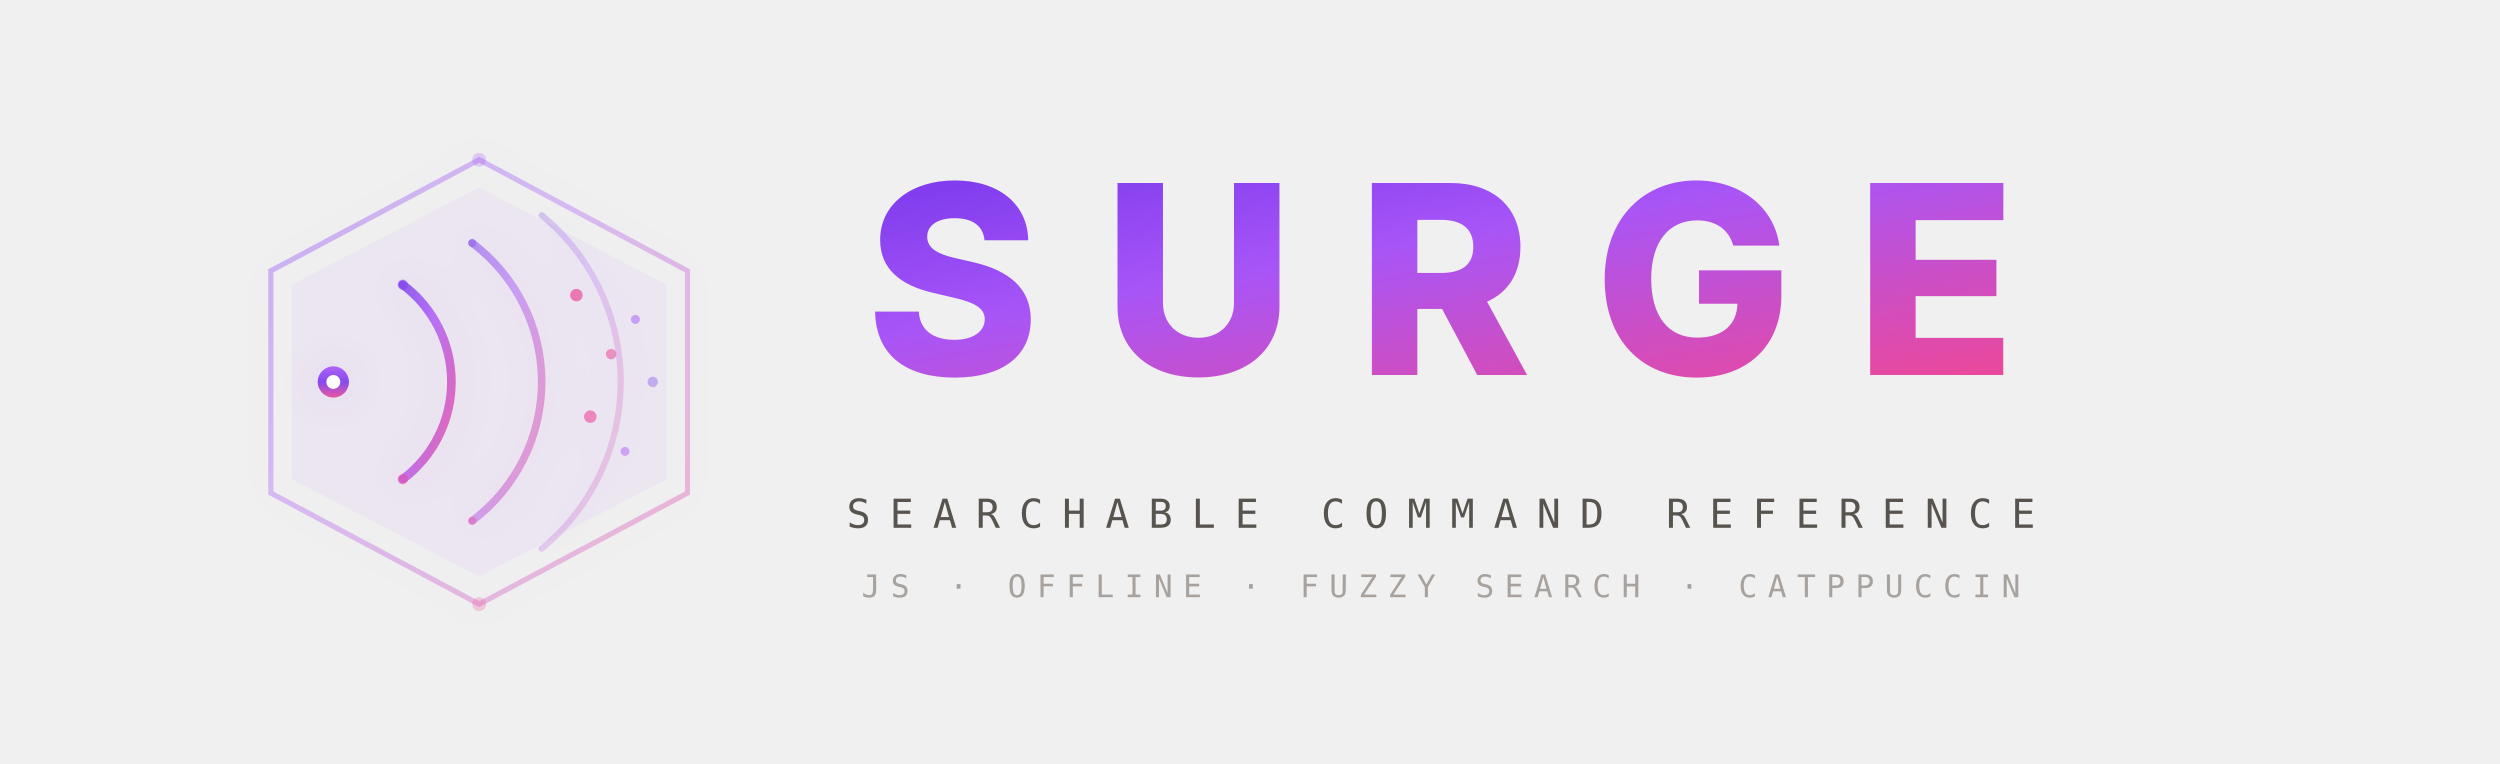
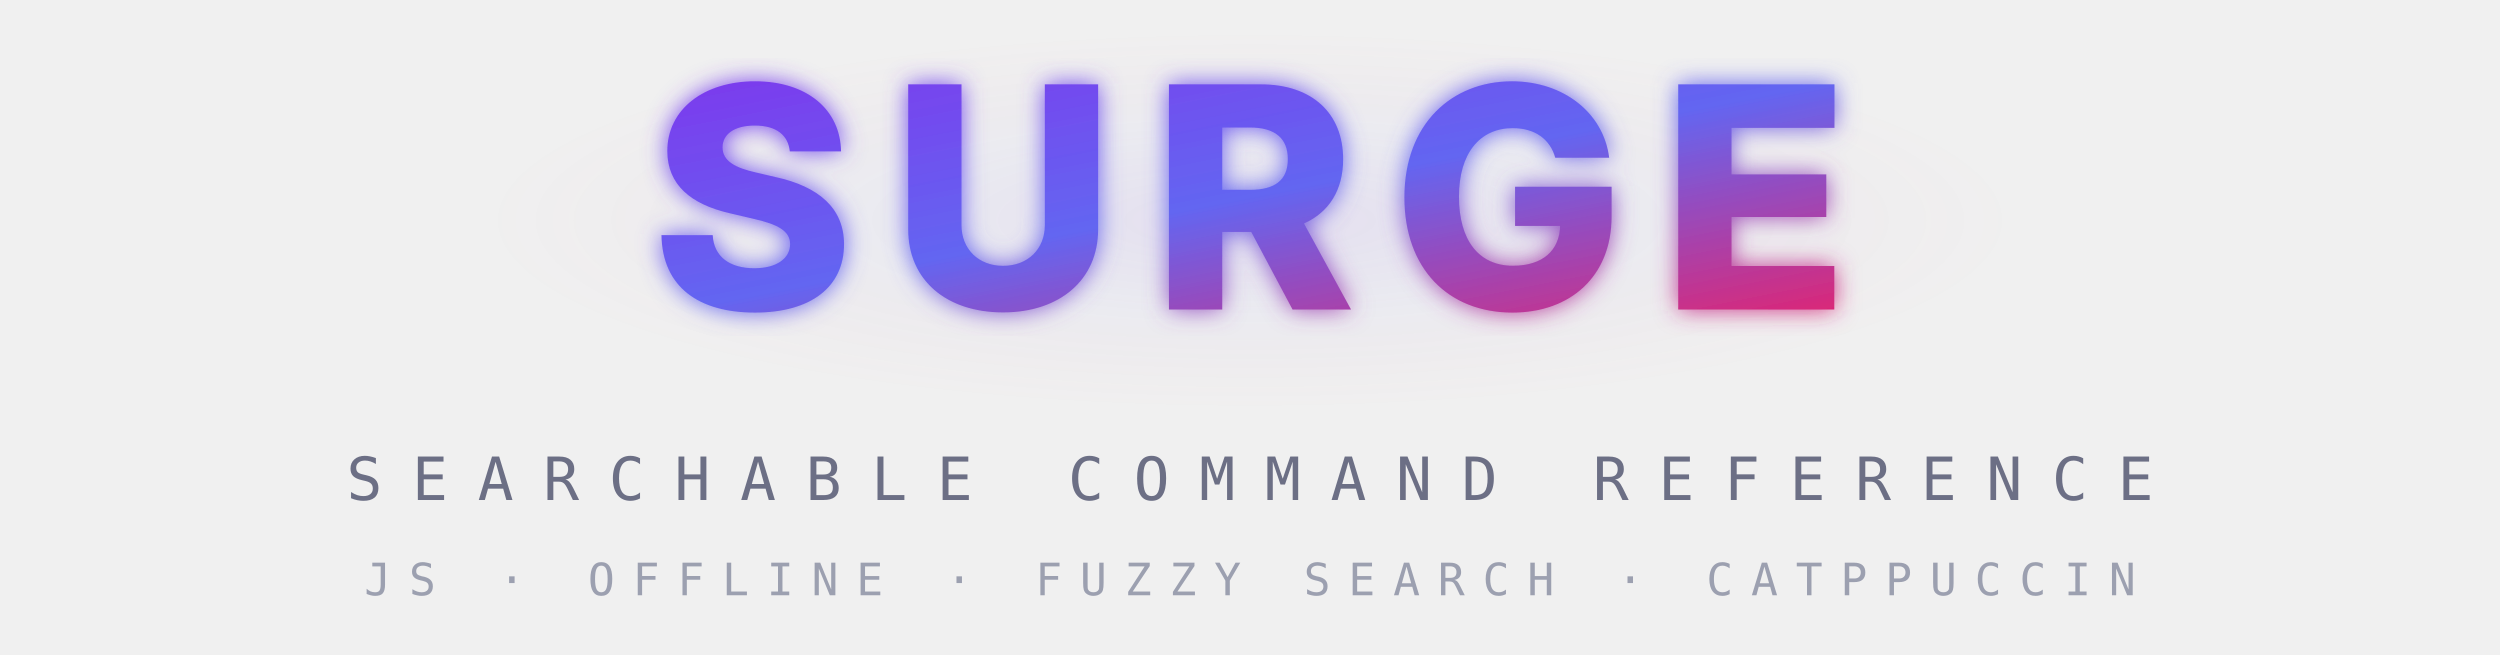
- <svg xmlns="http://www.w3.org/2000/svg" viewBox="0 0 720 220" fill="none">
+ <svg xmlns="http://www.w3.org/2000/svg" viewBox="0 0 420 110" fill="none">
  <defs>
-     <linearGradient id="g1" x1="0%" y1="0%" x2="100%" y2="100%">
+     <linearGradient id="grad" x1="0%" y1="0%" x2="100%" y2="100%">
      <stop offset="0%" stop-color="#7c3aed" />
-       <stop offset="40%" stop-color="#a855f7" />
-       <stop offset="100%" stop-color="#ec4899" />
+       <stop offset="50%" stop-color="#6366f1" />
+       <stop offset="100%" stop-color="#db2777" />
    </linearGradient>
-     <linearGradient id="g2" x1="0%" y1="100%" x2="100%" y2="0%">
-       <stop offset="0%" stop-color="#ec4899" />
-       <stop offset="100%" stop-color="#7c3aed" />
-     </linearGradient>
-     <linearGradient id="g3" x1="0%" y1="0%" x2="0%" y2="100%">
-       <stop offset="0%" stop-color="#a855f7" />
-       <stop offset="50%" stop-color="#7c3aed" />
-       <stop offset="100%" stop-color="#ec4899" />
-     </linearGradient>
-     <filter id="softglow" x="-30%" y="-30%" width="160%" height="160%">
-       <feGaussianBlur in="SourceAlpha" stdDeviation="6" result="blur" />
-       <feFlood flood-color="#7c3aed" flood-opacity="0.1" result="color" />
-       <feComposite in="color" in2="blur" operator="in" result="shadow" />
-       <feComposite in="SourceGraphic" in2="shadow" operator="over" />
+     <radialGradient id="glow" cx="50%" cy="40%" r="40%">
+       <stop offset="0%" stop-color="#7c3aed" stop-opacity="0.1" />
+       <stop offset="50%" stop-color="#6366f1" stop-opacity="0.04" />
+       <stop offset="100%" stop-color="#db2777" stop-opacity="0" />
+     </radialGradient>
+     <filter id="textglow">
+       <feGaussianBlur in="SourceGraphic" stdDeviation="2" result="blur" />
+       <feComposite in="SourceGraphic" in2="blur" operator="over" />
    </filter>
  </defs>
-   <g transform="translate(58, 40)" filter="url(#softglow)">
-     <path d="M 80 6 L 140 38 L 140 102 L 80 134 L 20 102 L 20 38 Z" fill="none" stroke="url(#g1)" stroke-width="1.5" opacity="0.35" />
-     <path d="M 80 14 L 134 42 L 134 98 L 80 126 L 26 98 L 26 42 Z" fill="#7c3aed" opacity="0.04" />
-     <circle cx="38" cy="70" r="4.5" fill="url(#g3)" opacity="0.9" />
-     <circle cx="38" cy="70" r="2" fill="#ffffff" />
-     <path d="M 58,42 A 35,35 0 0,1 58,98" fill="none" stroke="url(#g1)" stroke-width="2.5" stroke-linecap="round" opacity="0.8" />
-     <path d="M 78,30 A 50,50 0 0,1 78,110" fill="none" stroke="url(#g1)" stroke-width="2.2" stroke-linecap="round" opacity="0.5" />
-     <path d="M 98,22 A 62,62 0 0,1 98,118" fill="none" stroke="url(#g1)" stroke-width="1.8" stroke-linecap="round" opacity="0.25" />
-     <circle cx="108" cy="45" r="1.8" fill="#ec4899" opacity="0.7" />
-     <circle cx="118" cy="62" r="1.5" fill="#ec4899" opacity="0.55" />
-     <circle cx="112" cy="80" r="1.8" fill="#ec4899" opacity="0.6" />
-     <circle cx="125" cy="52" r="1.3" fill="#a855f7" opacity="0.5" />
-     <circle cx="122" cy="90" r="1.3" fill="#a855f7" opacity="0.45" />
-     <circle cx="130" cy="70" r="1.5" fill="#7c3aed" opacity="0.35" />
-     <circle cx="58" cy="42" r="1.5" fill="#7c3aed" opacity="0.45" />
-     <circle cx="58" cy="98" r="1.5" fill="#ec4899" opacity="0.45" />
-     <circle cx="78" cy="30" r="1.2" fill="#7c3aed" opacity="0.35" />
-     <circle cx="78" cy="110" r="1.2" fill="#ec4899" opacity="0.35" />
-     <circle cx="80" cy="6" r="2" fill="#a855f7" opacity="0.25" />
-     <circle cx="80" cy="134" r="2" fill="#ec4899" opacity="0.25" />
-   </g>
-   <text x="415" y="108" font-family="'SF Pro Display', 'Inter', 'Segoe UI', 'Helvetica Neue', Arial, sans-serif" font-size="76" font-weight="800" letter-spacing="18" fill="url(#g1)" text-anchor="middle">SURGE</text>
-   <line x1="280" y1="128" x2="550" y2="128" stroke="url(#g1)" stroke-width="0.8" opacity="0.2" />
-   <text x="415" y="152" font-family="'SF Mono', 'JetBrains Mono', 'Fira Code', 'Cascadia Code', monospace" font-size="11.5" font-weight="400" letter-spacing="5.5" fill="#57534e" text-anchor="middle">SEARCHABLE COMMAND REFERENCE</text>
-   <text x="415" y="172" font-family="'SF Mono', 'JetBrains Mono', 'Fira Code', monospace" font-size="9" font-weight="400" letter-spacing="3" fill="#a8a29e" text-anchor="middle">JS · OFFLINE · FUZZY SEARCH · CATPPUCCIN</text>
+   <ellipse cx="210" cy="45" rx="160" ry="40" fill="url(#glow)" />
+   <text x="210" y="52" text-anchor="middle" font-family="'Inter', 'SF Pro Display', 'Segoe UI', 'Helvetica Neue', Arial, sans-serif" font-size="52" font-weight="800" fill="url(#grad)" letter-spacing="6" filter="url(#textglow)">SURGE</text>
+   <line x1="125" y1="68" x2="295" y2="68" stroke="url(#grad)" stroke-width="0.6" opacity="0.2" />
+   <text x="210" y="84" text-anchor="middle" font-family="'JetBrains Mono', 'SF Mono', 'Fira Code', 'Cascadia Code', monospace" font-size="10" font-weight="400" fill="#6c6f85" letter-spacing="5">SEARCHABLE COMMAND REFERENCE</text>
+   <text x="210" y="100" text-anchor="middle" font-family="'JetBrains Mono', 'SF Mono', 'Fira Code', monospace" font-size="7.5" font-weight="400" fill="#9ca0b0" letter-spacing="3">JS · OFFLINE · FUZZY SEARCH · CATPPUCCIN</text>
</svg>
